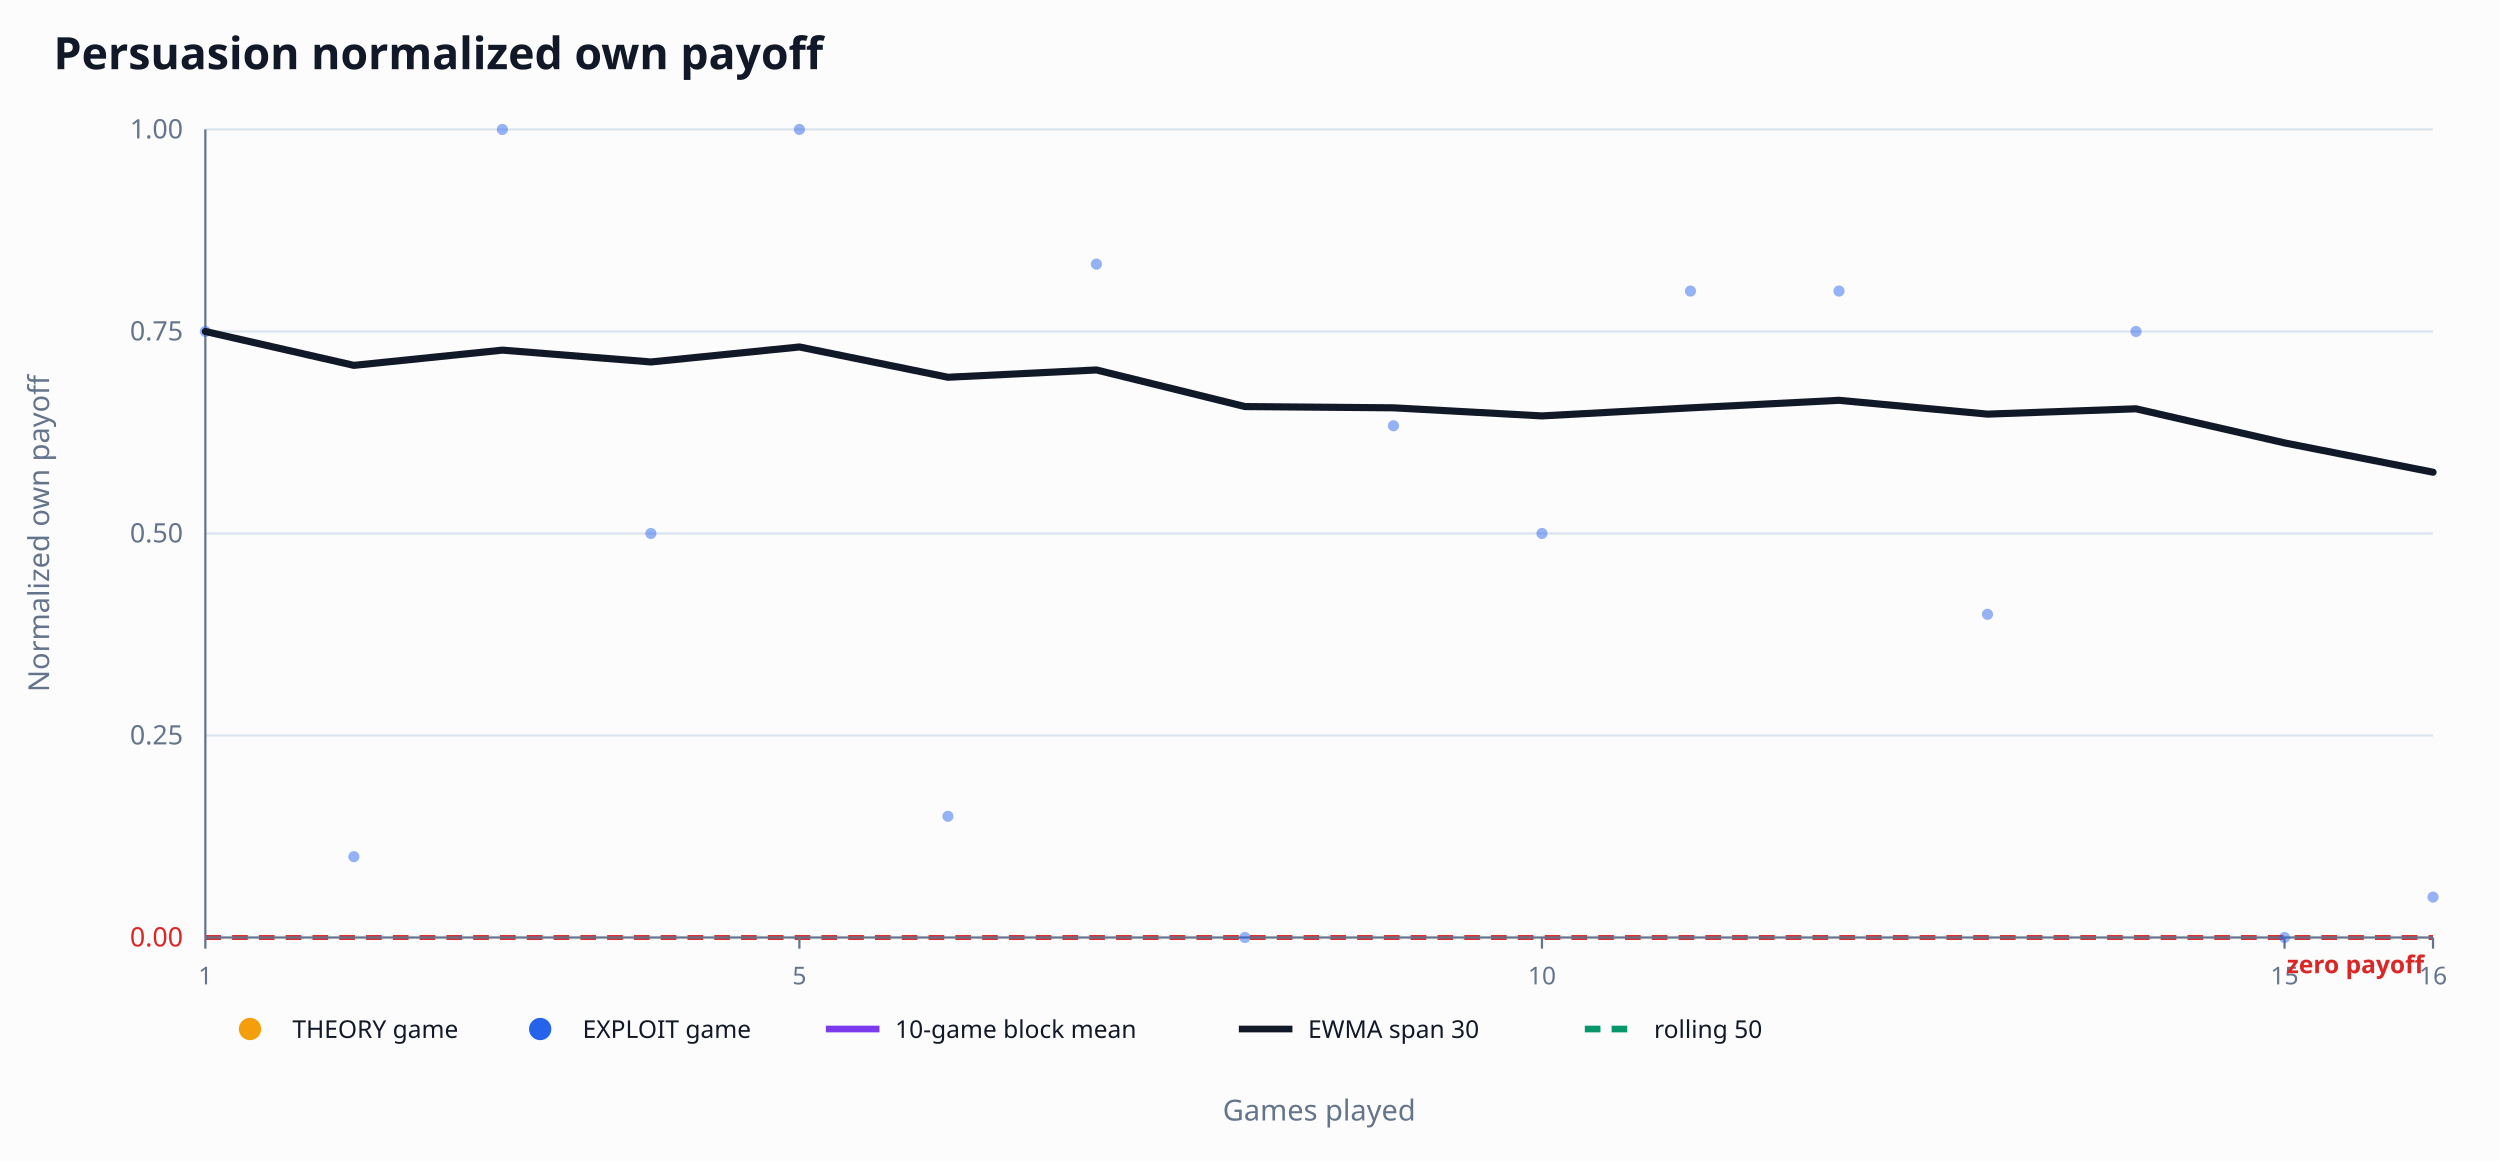
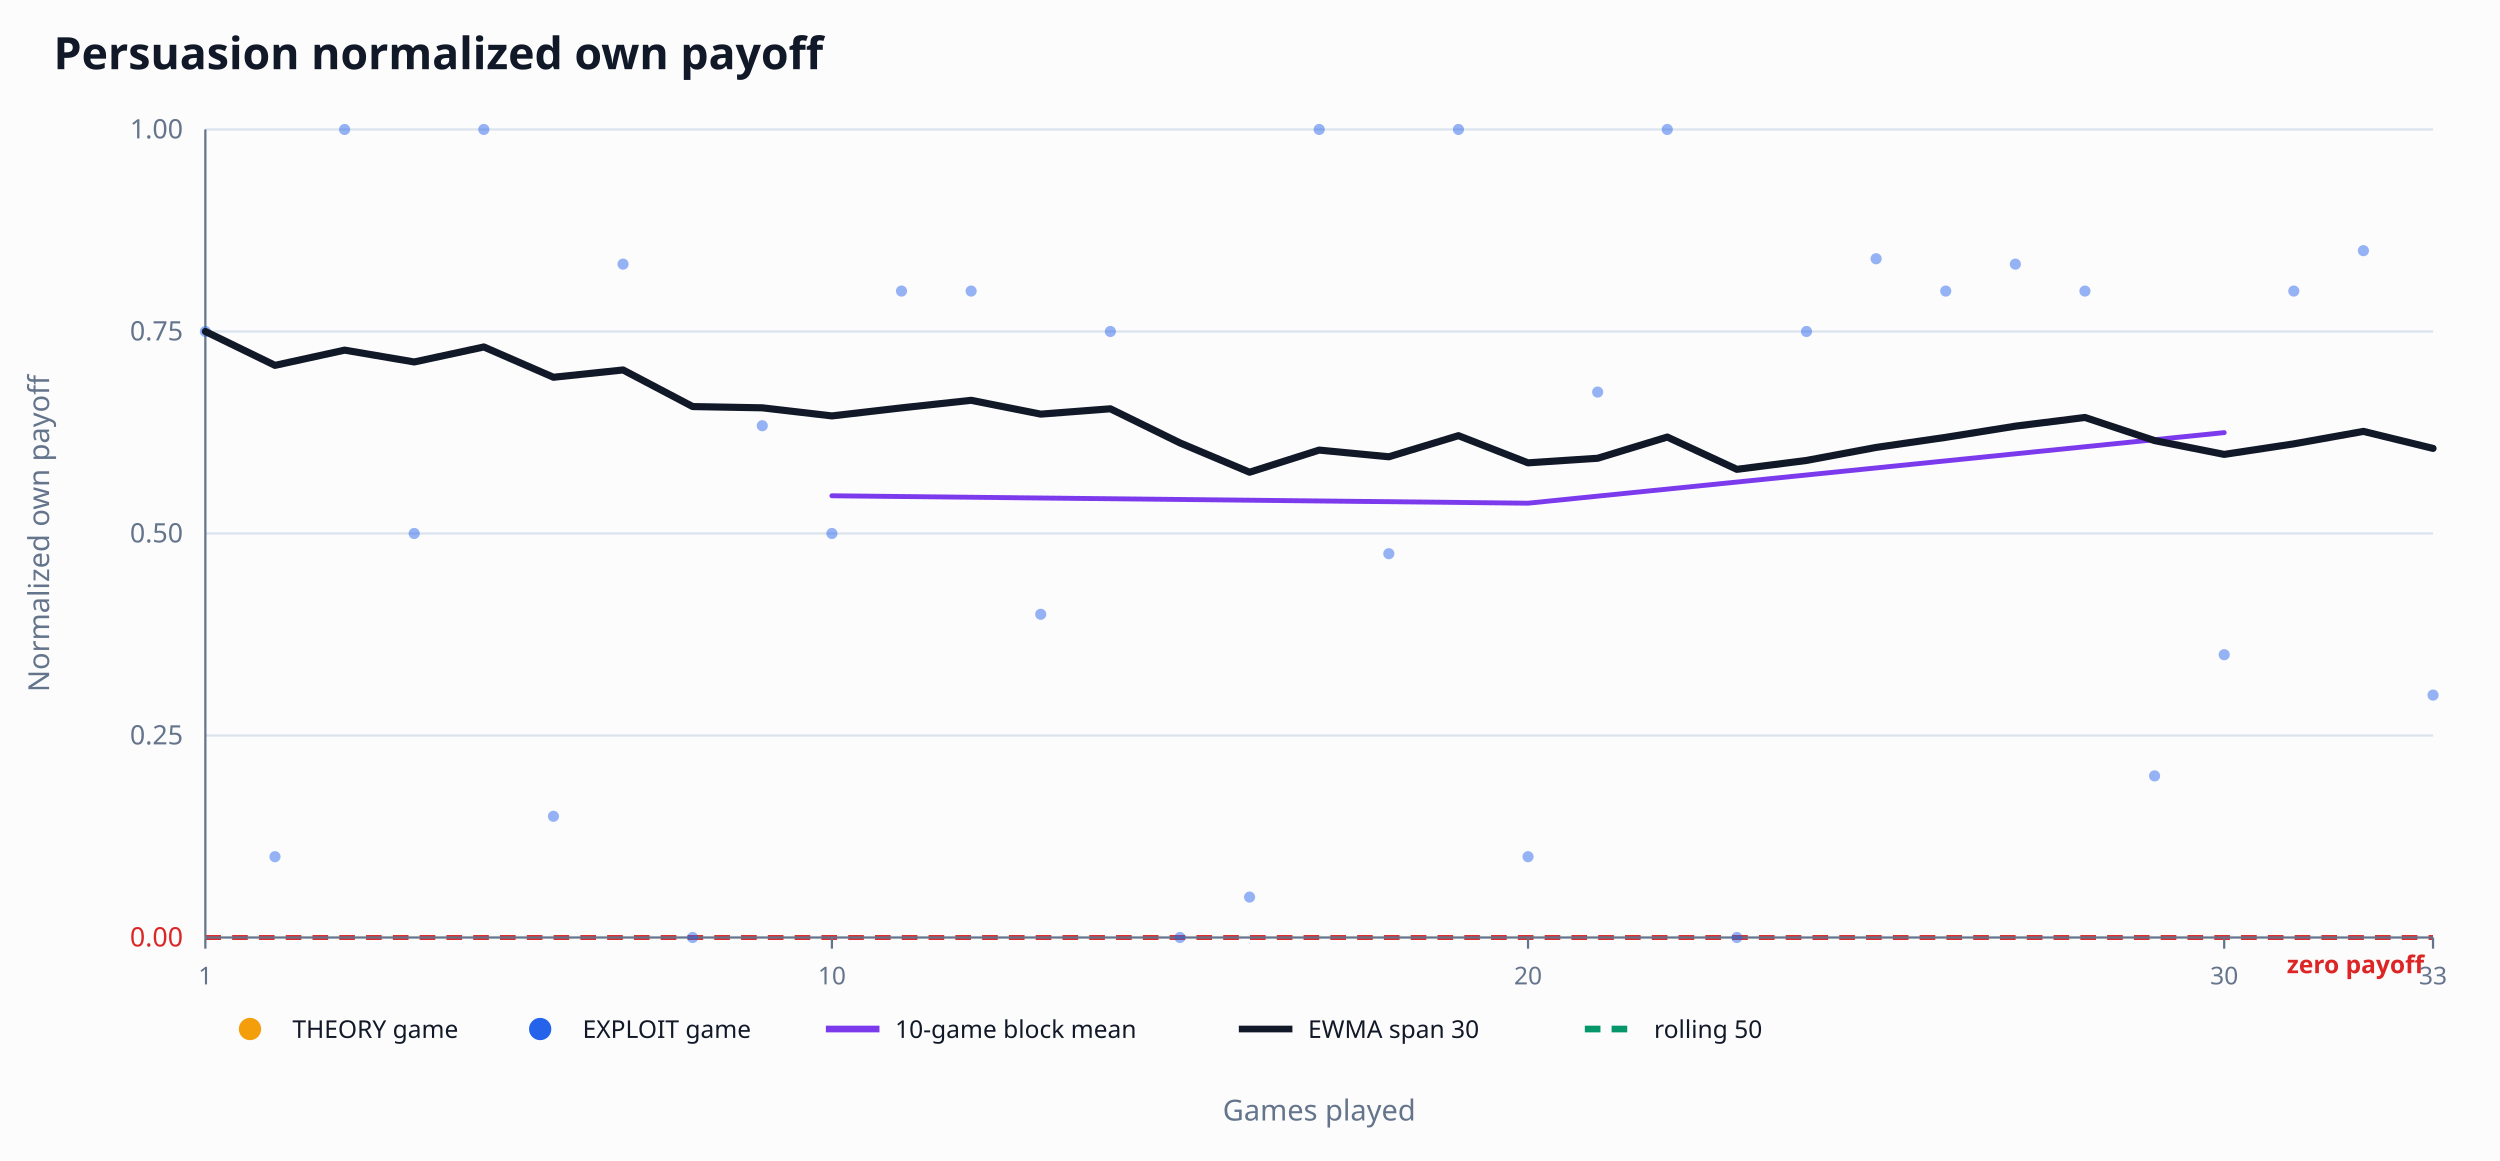
<svg xmlns="http://www.w3.org/2000/svg" width="1120" height="520" viewBox="0 0 1120 520">
  <rect width="100%" height="100%" fill="#fcfcfd" />
  <text x="24" y="31" font-family="system-ui,sans-serif" font-size="20" font-weight="700" fill="#111827">Persuasion normalized own payoff</text>
  <line x1="92" y1="420.00" x2="1090" y2="420.00" stroke="#dc2626" stroke-width="2.2" stroke-dasharray="7,5" />
  <text x="82" y="424.00" text-anchor="end" font-family="system-ui,sans-serif" font-size="12" fill="#dc2626">0.00</text>
  <line x1="92" y1="329.50" x2="1090" y2="329.50" stroke="#dbe3ee" stroke-width="1" />
  <text x="82" y="333.50" text-anchor="end" font-family="system-ui,sans-serif" font-size="12" fill="#64748b">0.25</text>
  <line x1="92" y1="239.00" x2="1090" y2="239.00" stroke="#dbe3ee" stroke-width="1" />
  <text x="82" y="243.00" text-anchor="end" font-family="system-ui,sans-serif" font-size="12" fill="#64748b">0.50</text>
  <line x1="92" y1="148.50" x2="1090" y2="148.50" stroke="#dbe3ee" stroke-width="1" />
  <text x="82" y="152.50" text-anchor="end" font-family="system-ui,sans-serif" font-size="12" fill="#64748b">0.75</text>
  <line x1="92" y1="58.00" x2="1090" y2="58.00" stroke="#dbe3ee" stroke-width="1" />
  <text x="82" y="62.00" text-anchor="end" font-family="system-ui,sans-serif" font-size="12" fill="#64748b">1.00</text>
  <line x1="92.00" y1="420" x2="92.00" y2="425" stroke="#64748b" />
  <text x="92.00" y="441" text-anchor="middle" font-family="system-ui,sans-serif" font-size="11" fill="#64748b">1</text>
-   <line x1="358.13" y1="420" x2="358.13" y2="425" stroke="#64748b" />
-   <text x="358.13" y="441" text-anchor="middle" font-family="system-ui,sans-serif" font-size="11" fill="#64748b">5</text>
-   <line x1="690.80" y1="420" x2="690.80" y2="425" stroke="#64748b" />
-   <text x="690.80" y="441" text-anchor="middle" font-family="system-ui,sans-serif" font-size="11" fill="#64748b">10</text>
-   <line x1="1023.47" y1="420" x2="1023.47" y2="425" stroke="#64748b" />
-   <text x="1023.47" y="441" text-anchor="middle" font-family="system-ui,sans-serif" font-size="11" fill="#64748b">15</text>
+   <line x1="372.69" y1="420" x2="372.69" y2="425" stroke="#64748b" />
+   <text x="372.69" y="441" text-anchor="middle" font-family="system-ui,sans-serif" font-size="11" fill="#64748b">10</text>
+   <line x1="684.56" y1="420" x2="684.56" y2="425" stroke="#64748b" />
+   <text x="684.56" y="441" text-anchor="middle" font-family="system-ui,sans-serif" font-size="11" fill="#64748b">20</text>
+   <line x1="996.44" y1="420" x2="996.44" y2="425" stroke="#64748b" />
+   <text x="996.44" y="441" text-anchor="middle" font-family="system-ui,sans-serif" font-size="11" fill="#64748b">30</text>
  <line x1="1090.00" y1="420" x2="1090.00" y2="425" stroke="#64748b" />
-   <text x="1090.00" y="441" text-anchor="middle" font-family="system-ui,sans-serif" font-size="11" fill="#64748b">16</text>
+   <text x="1090.00" y="441" text-anchor="middle" font-family="system-ui,sans-serif" font-size="11" fill="#64748b">33</text>
  <line x1="92" y1="58" x2="92" y2="420" stroke="#64748b" />
  <line x1="92" y1="420" x2="1090" y2="420" stroke="#64748b" />
  <text x="591.00" y="502" text-anchor="middle" font-family="system-ui,sans-serif" font-size="13" fill="#64748b">Games played</text>
  <text x="22" y="239.00" text-anchor="middle" transform="rotate(-90 22 239.00)" font-family="system-ui,sans-serif" font-size="13" fill="#64748b">Normalized own payoff</text>
  <text x="1086" y="436.00" text-anchor="end" font-family="system-ui,sans-serif" font-size="11" font-weight="700" fill="#dc2626">zero payoff</text>
  <circle cx="92.00" cy="148.50" r="2.5" fill="#2563eb" opacity="0.48" />
-   <circle cx="158.53" cy="383.80" r="2.5" fill="#2563eb" opacity="0.48" />
-   <circle cx="225.07" cy="58.00" r="2.5" fill="#2563eb" opacity="0.48" />
-   <circle cx="291.60" cy="239.00" r="2.5" fill="#2563eb" opacity="0.48" />
-   <circle cx="358.13" cy="58.00" r="2.5" fill="#2563eb" opacity="0.48" />
-   <circle cx="424.67" cy="365.70" r="2.5" fill="#2563eb" opacity="0.48" />
-   <circle cx="491.20" cy="118.33" r="2.5" fill="#2563eb" opacity="0.48" />
-   <circle cx="557.73" cy="420.00" r="2.5" fill="#2563eb" opacity="0.48" />
-   <circle cx="624.27" cy="190.73" r="2.5" fill="#2563eb" opacity="0.48" />
-   <circle cx="690.80" cy="239.00" r="2.5" fill="#2563eb" opacity="0.48" />
-   <circle cx="757.33" cy="130.40" r="2.5" fill="#2563eb" opacity="0.48" />
-   <circle cx="823.87" cy="130.40" r="2.5" fill="#2563eb" opacity="0.48" />
-   <circle cx="890.40" cy="275.20" r="2.5" fill="#2563eb" opacity="0.48" />
-   <circle cx="956.93" cy="148.50" r="2.5" fill="#2563eb" opacity="0.48" />
-   <circle cx="1023.47" cy="420.00" r="2.5" fill="#2563eb" opacity="0.48" />
-   <circle cx="1090.00" cy="401.90" r="2.5" fill="#2563eb" opacity="0.48" />
-   <polyline points="690.80,222.11" fill="none" stroke="#7c3aed" stroke-width="2.2" stroke-linejoin="round" stroke-linecap="round" />
-   <polyline points="92.00,148.50 158.53,163.68 225.07,156.86 291.60,162.16 358.13,155.44 424.67,169.01 491.20,165.74 557.73,182.14 624.27,182.70 690.80,186.33 757.33,182.72 823.87,179.34 890.40,185.53 956.93,183.14 1023.47,198.42 1090.00,211.55" fill="none" stroke="#111827" stroke-width="3.2" stroke-linejoin="round" stroke-linecap="round" />
+   <circle cx="123.19" cy="383.80" r="2.5" fill="#2563eb" opacity="0.48" />
+   <circle cx="154.38" cy="58.00" r="2.5" fill="#2563eb" opacity="0.48" />
+   <circle cx="185.56" cy="239.00" r="2.5" fill="#2563eb" opacity="0.48" />
+   <circle cx="216.75" cy="58.00" r="2.5" fill="#2563eb" opacity="0.48" />
+   <circle cx="247.94" cy="365.70" r="2.5" fill="#2563eb" opacity="0.48" />
+   <circle cx="279.12" cy="118.33" r="2.5" fill="#2563eb" opacity="0.48" />
+   <circle cx="310.31" cy="420.00" r="2.5" fill="#2563eb" opacity="0.48" />
+   <circle cx="341.50" cy="190.73" r="2.5" fill="#2563eb" opacity="0.48" />
+   <circle cx="372.69" cy="239.00" r="2.5" fill="#2563eb" opacity="0.48" />
+   <circle cx="403.88" cy="130.40" r="2.5" fill="#2563eb" opacity="0.48" />
+   <circle cx="435.06" cy="130.40" r="2.5" fill="#2563eb" opacity="0.48" />
+   <circle cx="466.25" cy="275.20" r="2.5" fill="#2563eb" opacity="0.48" />
+   <circle cx="497.44" cy="148.50" r="2.5" fill="#2563eb" opacity="0.48" />
+   <circle cx="528.62" cy="420.00" r="2.5" fill="#2563eb" opacity="0.48" />
+   <circle cx="559.81" cy="401.90" r="2.5" fill="#2563eb" opacity="0.48" />
+   <circle cx="591.00" cy="58.00" r="2.5" fill="#2563eb" opacity="0.48" />
+   <circle cx="622.19" cy="248.05" r="2.5" fill="#2563eb" opacity="0.48" />
+   <circle cx="653.38" cy="58.00" r="2.5" fill="#2563eb" opacity="0.48" />
+   <circle cx="684.56" cy="383.80" r="2.5" fill="#2563eb" opacity="0.48" />
+   <circle cx="715.75" cy="175.65" r="2.5" fill="#2563eb" opacity="0.48" />
+   <circle cx="746.94" cy="58.00" r="2.5" fill="#2563eb" opacity="0.48" />
+   <circle cx="778.12" cy="420.00" r="2.5" fill="#2563eb" opacity="0.48" />
+   <circle cx="809.31" cy="148.50" r="2.5" fill="#2563eb" opacity="0.48" />
+   <circle cx="840.50" cy="115.92" r="2.5" fill="#2563eb" opacity="0.48" />
+   <circle cx="871.69" cy="130.40" r="2.5" fill="#2563eb" opacity="0.48" />
+   <circle cx="902.88" cy="118.33" r="2.5" fill="#2563eb" opacity="0.48" />
+   <circle cx="934.06" cy="130.40" r="2.5" fill="#2563eb" opacity="0.48" />
+   <circle cx="965.25" cy="347.60" r="2.5" fill="#2563eb" opacity="0.48" />
+   <circle cx="996.44" cy="293.30" r="2.5" fill="#2563eb" opacity="0.48" />
+   <circle cx="1027.62" cy="130.40" r="2.5" fill="#2563eb" opacity="0.48" />
+   <circle cx="1058.81" cy="112.30" r="2.5" fill="#2563eb" opacity="0.48" />
+   <circle cx="1090.00" cy="311.40" r="2.5" fill="#2563eb" opacity="0.48" />
+   <polyline points="372.69,222.11 684.56,225.43 996.44,193.81" fill="none" stroke="#7c3aed" stroke-width="2.2" stroke-linejoin="round" stroke-linecap="round" />
+   <polyline points="92.00,148.50 123.19,163.68 154.38,156.86 185.56,162.16 216.75,155.44 247.94,169.01 279.12,165.74 310.31,182.14 341.50,182.70 372.69,186.33 403.88,182.72 435.06,179.34 466.25,185.53 497.44,183.14 528.62,198.42 559.81,211.55 591.00,201.64 622.19,204.64 653.38,195.18 684.56,207.35 715.75,205.30 746.94,195.80 778.12,210.26 809.31,206.28 840.50,200.45 871.69,195.93 902.88,190.92 934.06,187.02 965.25,197.38 996.44,203.57 1027.62,198.85 1058.81,193.26 1090.00,200.88" fill="none" stroke="#111827" stroke-width="3.2" stroke-linejoin="round" stroke-linecap="round" />
  <circle cx="112" cy="461" r="5" fill="#f59e0b" />
  <text x="131" y="465" font-family="system-ui,sans-serif" font-size="11" fill="#111827">THEORY game</text>
  <circle cx="242" cy="461" r="5" fill="#2563eb" />
  <text x="261" y="465" font-family="system-ui,sans-serif" font-size="11" fill="#111827">EXPLOIT game</text>
  <line x1="370" y1="461" x2="394" y2="461" stroke="#7c3aed" stroke-width="3" />
  <text x="401" y="465" font-family="system-ui,sans-serif" font-size="11" fill="#111827">10-game block mean</text>
  <line x1="555" y1="461" x2="579" y2="461" stroke="#111827" stroke-width="3" />
  <text x="586" y="465" font-family="system-ui,sans-serif" font-size="11" fill="#111827">EWMA span 30</text>
  <line x1="710" y1="461" x2="734" y2="461" stroke="#059669" stroke-width="3" stroke-dasharray="7,5" />
  <text x="741" y="465" font-family="system-ui,sans-serif" font-size="11" fill="#111827">rolling 50</text>
</svg>
